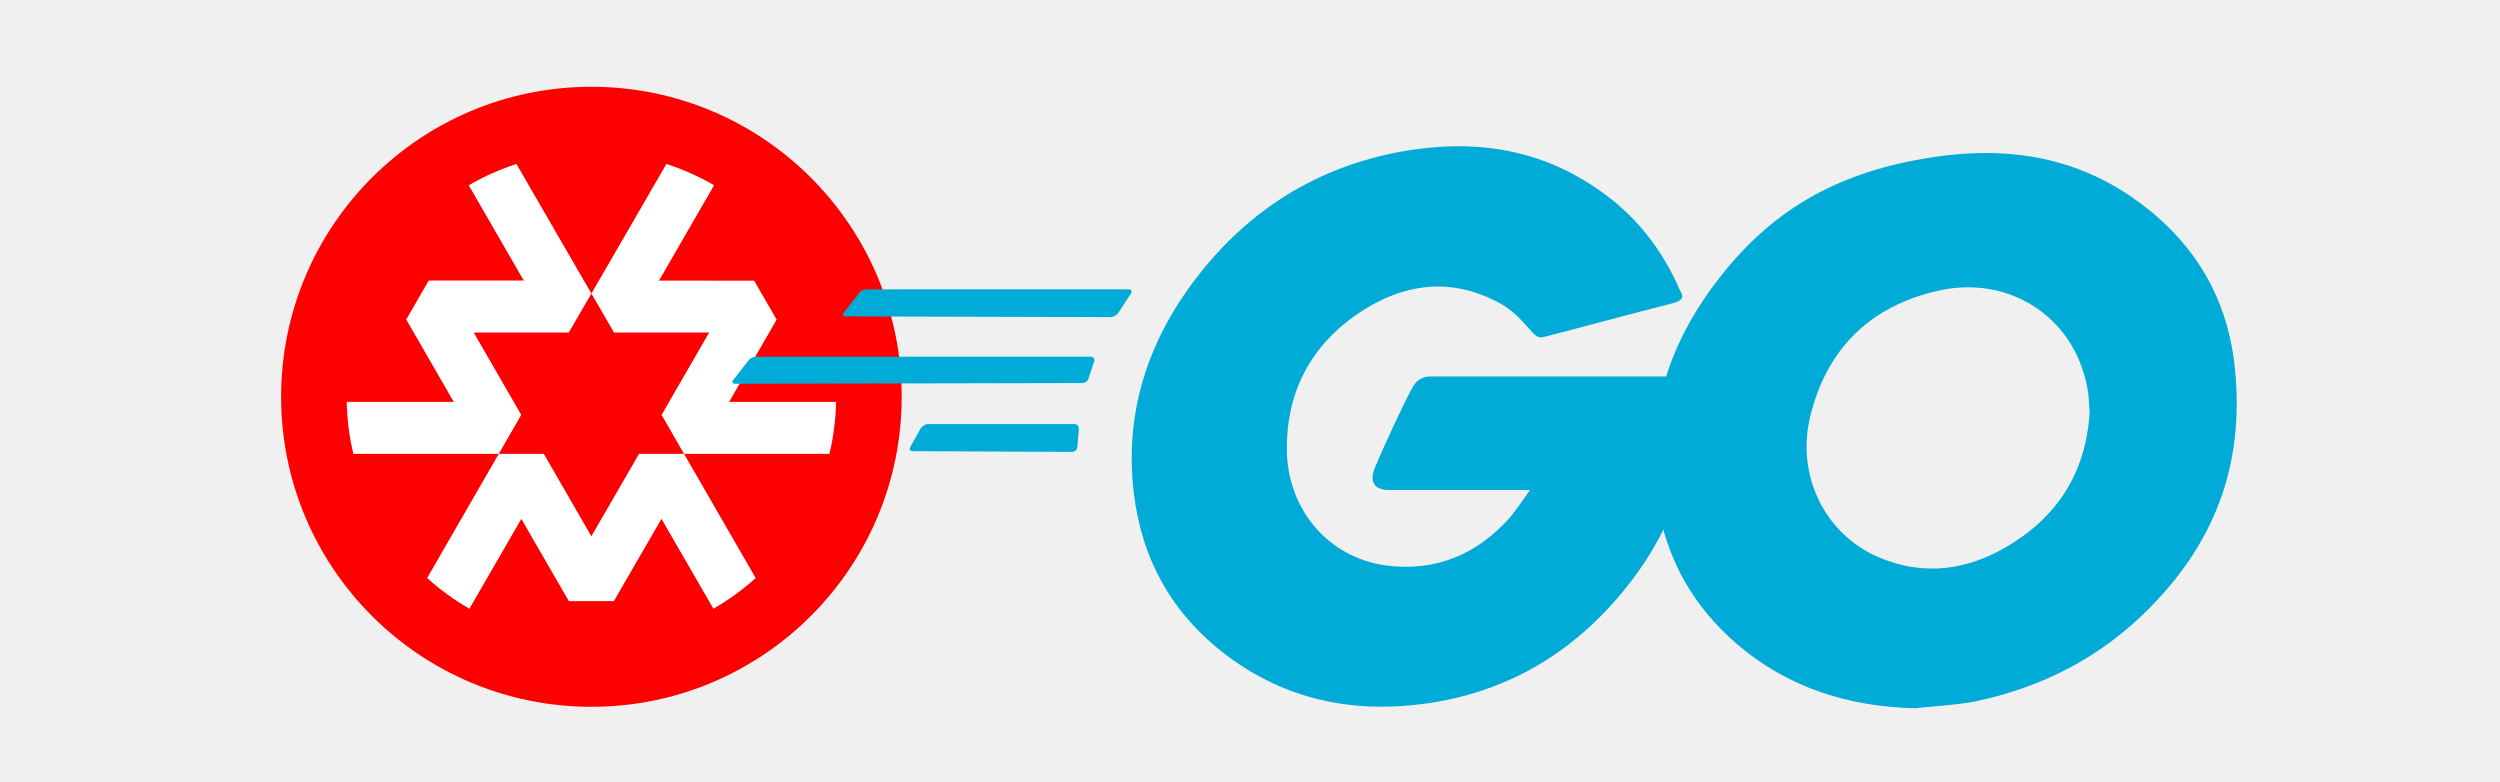
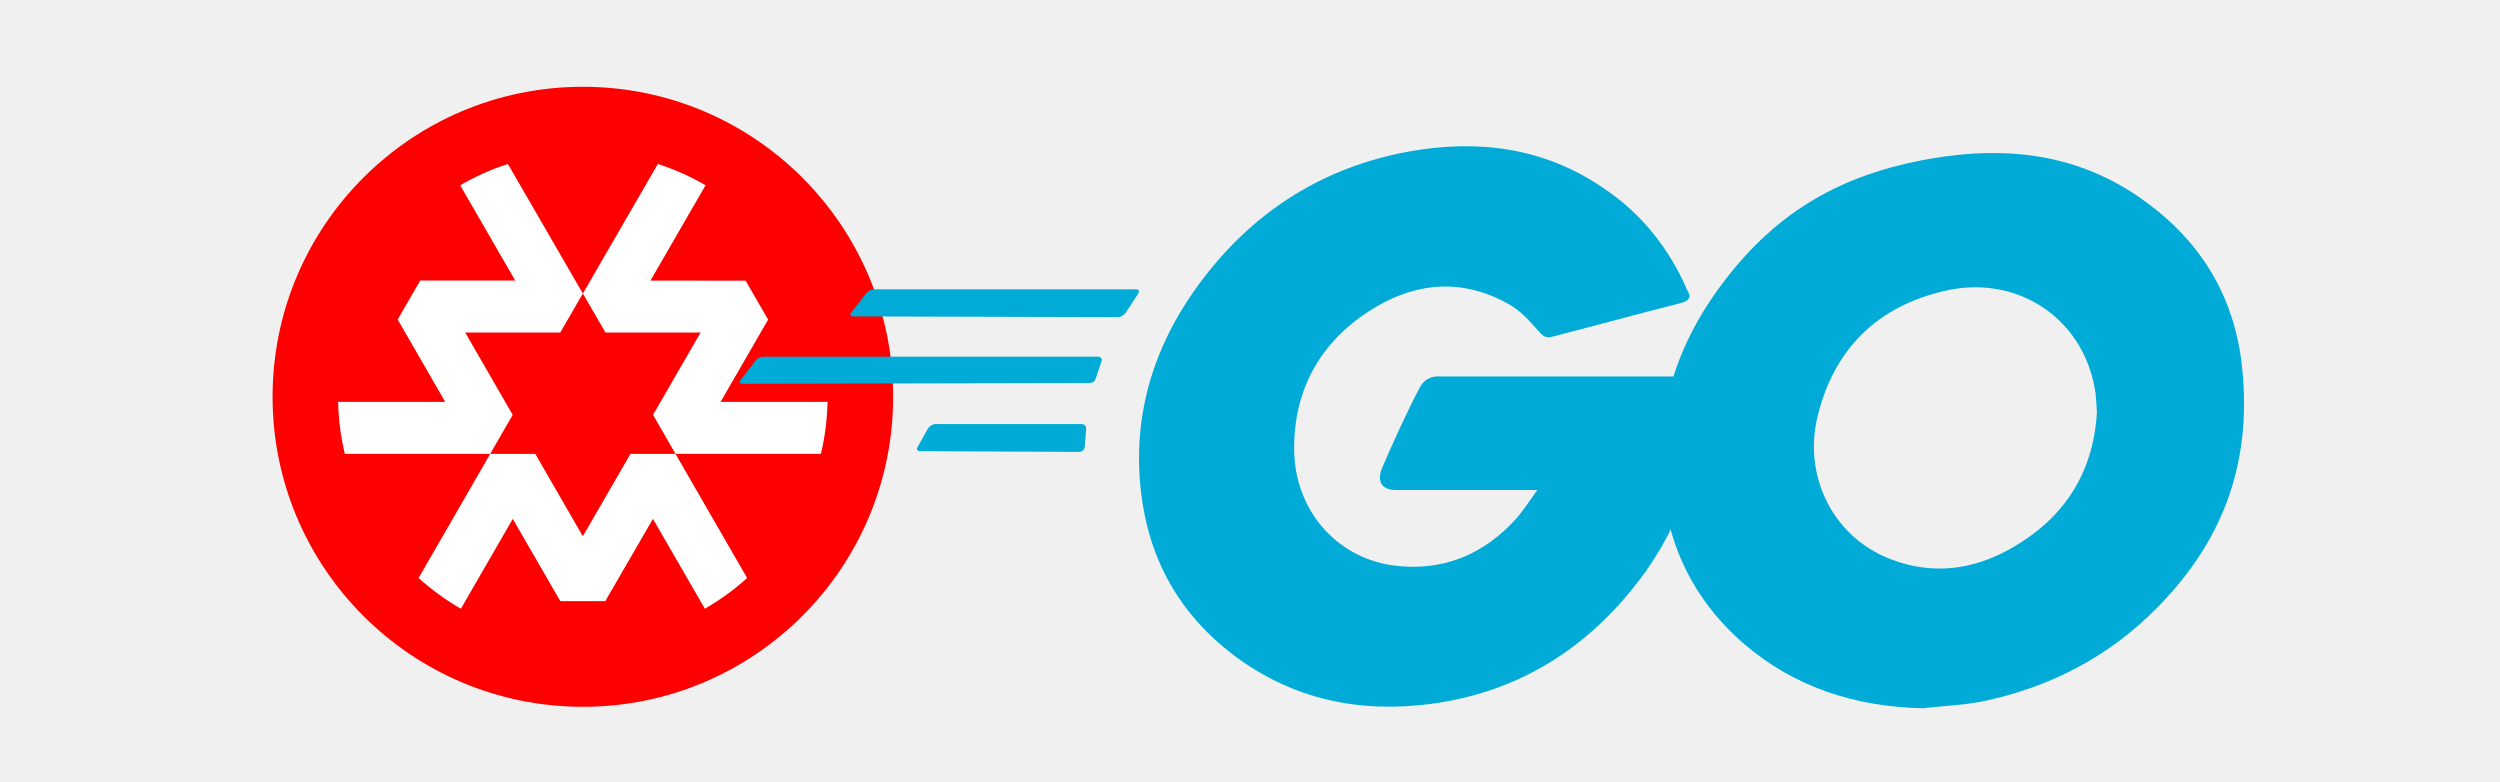
<svg xmlns="http://www.w3.org/2000/svg" viewBox="0 0 1024 320">
  <style type="text/css">
		.st0 {
			fill: #00ACD7;
		}
	</style>
-   <g fill="none" fill-rule="evenodd" transform="scale(7) translate(15.5,5)">
+   <g fill="none" fill-rule="evenodd" transform="scale(7) translate(15,5)">
    <path d="M19.106.078C9.079.078.95 8.2.95 18.218c0 10.02 8.129 18.14 18.156 18.14s18.155-8.12 18.155-18.14C37.261 8.2 29.133.078 19.106.078" fill="red" />
    <path d="M27.165 18.515l2.78-4.812-1.316-2.28-5.567-.004 3.223-5.578c-.877-.51-1.81-.93-2.792-1.246l-4.387 7.582 1.322 2.28h5.567l-2.782 4.818 1.314 2.284h8.507c.234-.978.368-2 .389-3.044h-6.258zM17.785 30.175h2.633l2.788-4.814 3.038 5.258a14.407 14.407 0 002.474-1.797l-4.191-7.263h-2.636l-2.788 4.819-2.781-4.819h-2.638l-4.19 7.263a14.424 14.424 0 002.474 1.798l3.037-5.257 2.78 4.812zM15 19.276l-2.78-4.819h5.562l1.324-2.28-4.387-7.582c-.982.316-1.916.737-2.792 1.246l3.221 5.576h-5.56L8.27 13.696l2.78 4.819H4.788a14.31 14.31 0 00.389 3.044h8.506L15 19.276z" fill="#FFF" />
  </g>
-   <g transform="scale(3) translate(100,20) ">
+   <g transform="scale(3) translate(101,20) ">
    <g>
      <path class="st0" d="M15.5,23.2c-0.4,0-0.5-0.2-0.3-0.5l2.1-2.7c0.2-0.3,0.7-0.5,1.1-0.5h35.7c0.4,0,0.5,0.3,0.3,0.6l-1.7,2.6 c-0.2,0.3-0.7,0.6-1,0.6L15.5,23.2z" />
    </g>
    <g>
      <path class="st0" d="M0.4,32.4c-0.4,0-0.5-0.2-0.3-0.5l2.1-2.7c0.2-0.3,0.7-0.5,1.1-0.5h45.6c0.4,0,0.6,0.3,0.5,0.6l-0.8,2.4      c-0.1,0.4-0.5,0.6-0.9,0.6L0.4,32.4z" />
    </g>
    <g>
      <path class="st0" d="M24.6,41.6c-0.4,0-0.5-0.3-0.3-0.6l1.4-2.5c0.2-0.3,0.6-0.6,1-0.6h20c0.4,0,0.6,0.3,0.6,0.7L47.1,41      c0,0.4-0.4,0.7-0.7,0.7L24.6,41.6z" />
    </g>
    <g>
      <g>
        <path class="st0" d="M128.4,21.4c-6.3,1.6-10.6,2.8-16.8,4.4c-1.5,0.4-1.6,0.5-2.9-1c-1.5-1.7-2.6-2.8-4.7-3.8       c-6.3-3.1-12.4-2.2-18.1,1.5c-6.8,4.4-10.3,10.9-10.2,19c0.1,8,5.6,14.6,13.5,15.7c6.8,0.9,12.5-1.5,17-6.6       c0.9-1.1,1.7-2.3,2.7-3.7c-3.6,0-8.1,0-19.3,0c-2.1,0-2.6-1.3-1.9-3c1.3-3.1,3.7-8.3,5.1-10.9c0.3-0.6,1-1.6,2.5-1.6       c5.1,0,23.9,0,36.4,0c-0.2,2.7-0.2,5.4-0.6,8.1c-1.1,7.2-3.8,13.8-8.2,19.6c-7.2,9.5-16.6,15.4-28.5,17       c-9.8,1.3-18.9-0.6-26.9-6.6c-7.4-5.6-11.6-13-12.7-22.2c-1.3-10.9,1.9-20.7,8.5-29.3c7.1-9.3,16.5-15.2,28-17.3       c9.4-1.7,18.4-0.6,26.5,4.9c5.3,3.5,9.1,8.3,11.6,14.1C130,20.6,129.6,21.1,128.4,21.4z" />
      </g>
      <g>
        <path class="st0" d="M161.5,76.7c-9.1-0.2-17.4-2.8-24.4-8.8c-5.9-5.1-9.6-11.6-10.8-19.3c-1.8-11.3,1.3-21.3,8.1-30.2       c7.3-9.6,16.1-14.6,28-16.7c10.2-1.8,19.8-0.8,28.5,5.1c7.9,5.4,12.8,12.7,14.1,22.3c1.7,13.5-2.2,24.5-11.5,33.9       c-6.6,6.7-14.7,10.9-24,12.8C166.8,76.3,164.1,76.4,161.5,76.7z M185.3,36.3c-0.1-1.3-0.1-2.3-0.3-3.3       c-1.8-9.9-10.9-15.5-20.4-13.3c-9.3,2.1-15.3,8-17.5,17.4c-1.8,7.8,2,15.7,9.2,18.9c5.5,2.4,11,2.1,16.3-0.6       C180.5,51.3,184.8,44.9,185.3,36.3z" />
      </g>
    </g>
  </g>
</svg>
